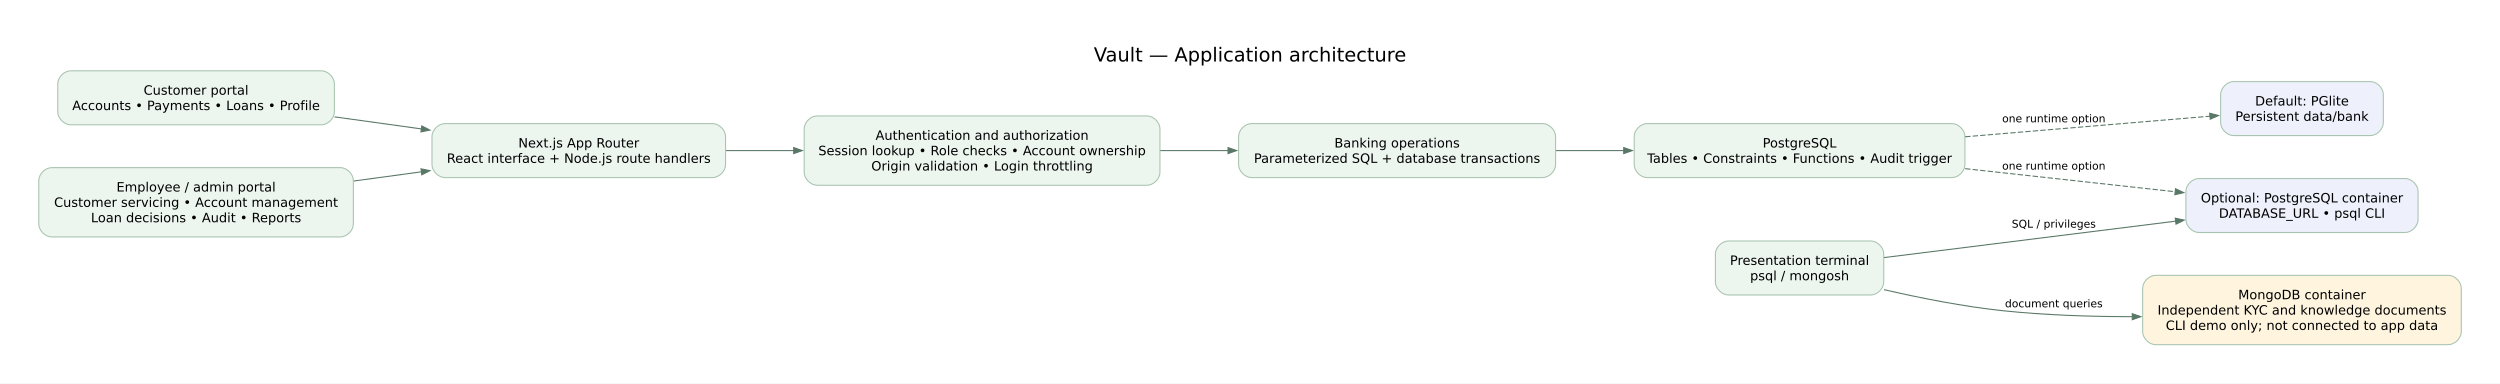
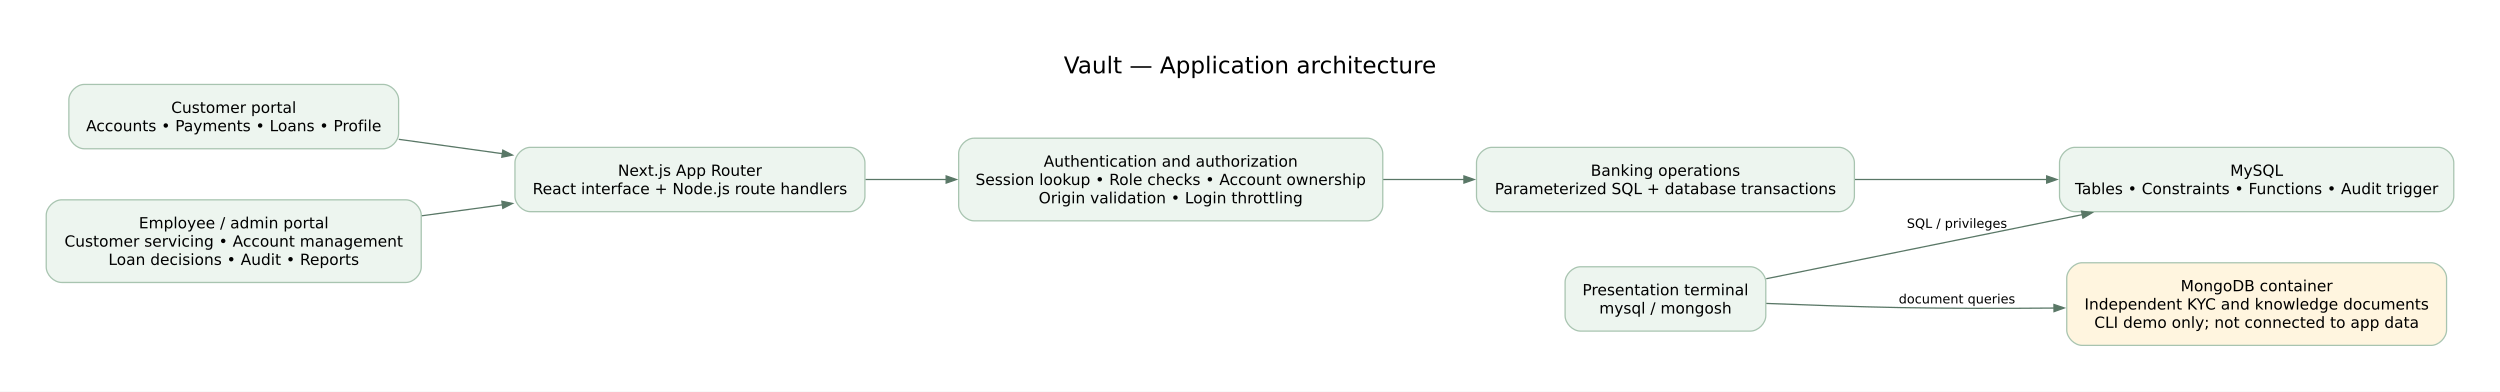
- <svg xmlns="http://www.w3.org/2000/svg" width="2321pt" height="356pt" viewBox="0.00 0.00 2321.00 356.00">
-   <g id="graph0" class="graph" transform="scale(1 1) rotate(0) translate(36 319.98)">
-     <polygon fill="#ffffff" stroke="none" points="-36,36 -36,-319.98 2285.05,-319.98 2285.05,36 -36,36" />
-     <text xml:space="preserve" text-anchor="middle" x="1124.53" y="-262.88" font-family="DejaVu Sans" font-size="18.00">Vault — Application architecture</text>
+ <svg xmlns="http://www.w3.org/2000/svg" width="1947pt" height="305pt" viewBox="0.00 0.00 1947.00 305.00">
+   <g id="graph0" class="graph" transform="scale(1 1) rotate(0) translate(36 268.98)">
+     <polygon fill="#ffffff" stroke="none" points="-36,36 -36,-268.98 1911,-268.98 1911,36 -36,36" />
+     <text xml:space="preserve" text-anchor="middle" x="937.5" y="-211.88" font-family="DejaVu Sans" font-size="18.00">Vault — Application architecture</text>
    <g id="node1" class="node">
-       <path fill="#edf5ef" stroke="#a8c4b0" d="M262.43,-254.23C262.43,-254.23 29.63,-254.23 29.63,-254.23 23.63,-254.23 17.63,-248.23 17.63,-242.23 17.63,-242.23 17.63,-216.12 17.63,-216.12 17.63,-210.12 23.63,-204.12 29.63,-204.12 29.63,-204.12 262.43,-204.12 262.43,-204.12 268.43,-204.12 274.43,-210.12 274.43,-216.12 274.43,-216.12 274.43,-242.23 274.43,-242.23 274.43,-248.23 268.43,-254.23 262.43,-254.23" />
-       <text xml:space="preserve" text-anchor="middle" x="146.03" y="-232.03" font-family="DejaVu Sans" font-size="12.00">Customer portal</text>
-       <text xml:space="preserve" text-anchor="middle" x="146.03" y="-217.78" font-family="DejaVu Sans" font-size="12.00">Accounts • Payments • Loans • Profile</text>
+       <path fill="#edf5ef" stroke="#a8c4b0" d="M262.43,-203.23C262.43,-203.23 29.63,-203.23 29.63,-203.23 23.63,-203.23 17.63,-197.23 17.63,-191.23 17.63,-191.23 17.63,-165.12 17.63,-165.12 17.63,-159.12 23.63,-153.12 29.63,-153.12 29.63,-153.12 262.43,-153.12 262.43,-153.12 268.43,-153.12 274.43,-159.12 274.43,-165.12 274.43,-165.12 274.43,-191.23 274.43,-191.23 274.43,-197.23 268.43,-203.23 262.43,-203.23" />
+       <text xml:space="preserve" text-anchor="middle" x="146.03" y="-181.03" font-family="DejaVu Sans" font-size="12.00">Customer portal</text>
+       <text xml:space="preserve" text-anchor="middle" x="146.03" y="-166.78" font-family="DejaVu Sans" font-size="12.00">Accounts • Payments • Loans • Profile</text>
    </g>
    <g id="node3" class="node">
-       <path fill="#edf5ef" stroke="#a8c4b0" d="M625.6,-205.23C625.6,-205.23 377.05,-205.23 377.05,-205.23 371.05,-205.23 365.05,-199.23 365.05,-193.23 365.05,-193.23 365.05,-167.12 365.05,-167.12 365.05,-161.12 371.05,-155.12 377.05,-155.12 377.05,-155.12 625.6,-155.12 625.6,-155.12 631.6,-155.12 637.6,-161.12 637.6,-167.12 637.6,-167.12 637.6,-193.23 637.6,-193.23 637.6,-199.23 631.6,-205.23 625.6,-205.23" />
-       <text xml:space="preserve" text-anchor="middle" x="501.33" y="-183.03" font-family="DejaVu Sans" font-size="12.00">Next.js App Router</text>
-       <text xml:space="preserve" text-anchor="middle" x="501.33" y="-168.78" font-family="DejaVu Sans" font-size="12.00">React interface + Node.js route handlers</text>
+       <path fill="#edf5ef" stroke="#a8c4b0" d="M625.6,-154.23C625.6,-154.23 377.05,-154.23 377.05,-154.23 371.05,-154.23 365.05,-148.23 365.05,-142.23 365.05,-142.23 365.05,-116.13 365.05,-116.13 365.05,-110.13 371.05,-104.13 377.05,-104.13 377.05,-104.13 625.6,-104.13 625.6,-104.13 631.6,-104.13 637.6,-110.13 637.6,-116.13 637.6,-116.13 637.6,-142.23 637.6,-142.23 637.6,-148.23 631.6,-154.23 625.6,-154.23" />
+       <text xml:space="preserve" text-anchor="middle" x="501.33" y="-132.03" font-family="DejaVu Sans" font-size="12.00">Next.js App Router</text>
+       <text xml:space="preserve" text-anchor="middle" x="501.33" y="-117.78" font-family="DejaVu Sans" font-size="12.00">React interface + Node.js route handlers</text>
    </g>
    <g id="edge1" class="edge">
-       <path fill="none" stroke="#597766" d="M274.57,-211.48C300.74,-207.86 328.47,-204.01 355.2,-200.3" />
-       <polygon fill="#597766" stroke="#597766" points="355.58,-203.08 363.11,-199.2 354.81,-197.53 355.58,-203.08" />
+       <path fill="none" stroke="#597766" d="M274.57,-160.48C300.74,-156.86 328.47,-153.01 355.2,-149.3" />
+       <polygon fill="#597766" stroke="#597766" points="355.58,-152.08 363.11,-148.2 354.81,-146.53 355.58,-152.08" />
    </g>
    <g id="node2" class="node">
-       <path fill="#edf5ef" stroke="#a8c4b0" d="M280.05,-164.35C280.05,-164.35 12,-164.35 12,-164.35 6,-164.35 0,-158.35 0,-152.35 0,-152.35 0,-112 0,-112 0,-106 6,-100 12,-100 12,-100 280.05,-100 280.05,-100 286.05,-100 292.05,-106 292.05,-112 292.05,-112 292.05,-152.35 292.05,-152.35 292.05,-158.35 286.05,-164.35 280.05,-164.35" />
-       <text xml:space="preserve" text-anchor="middle" x="146.03" y="-142.15" font-family="DejaVu Sans" font-size="12.00">Employee / admin portal</text>
-       <text xml:space="preserve" text-anchor="middle" x="146.03" y="-127.9" font-family="DejaVu Sans" font-size="12.00">Customer servicing • Account management</text>
-       <text xml:space="preserve" text-anchor="middle" x="146.03" y="-113.65" font-family="DejaVu Sans" font-size="12.00">Loan decisions • Audit • Reports</text>
+       <path fill="#edf5ef" stroke="#a8c4b0" d="M280.05,-113.35C280.05,-113.35 12,-113.35 12,-113.35 6,-113.35 0,-107.35 0,-101.35 0,-101.35 0,-61 0,-61 0,-55 6,-49 12,-49 12,-49 280.05,-49 280.05,-49 286.05,-49 292.05,-55 292.05,-61 292.05,-61 292.05,-101.35 292.05,-101.35 292.05,-107.35 286.05,-113.35 280.05,-113.35" />
+       <text xml:space="preserve" text-anchor="middle" x="146.03" y="-91.15" font-family="DejaVu Sans" font-size="12.00">Employee / admin portal</text>
+       <text xml:space="preserve" text-anchor="middle" x="146.03" y="-76.9" font-family="DejaVu Sans" font-size="12.00">Customer servicing • Account management</text>
+       <text xml:space="preserve" text-anchor="middle" x="146.03" y="-62.65" font-family="DejaVu Sans" font-size="12.00">Loan decisions • Audit • Reports</text>
    </g>
    <g id="edge2" class="edge">
-       <path fill="none" stroke="#597766" d="M292.51,-151.94C313.3,-154.77 334.69,-157.67 355.47,-160.5" />
-       <polygon fill="#597766" stroke="#597766" points="354.85,-163.24 363.15,-161.54 355.6,-157.69 354.85,-163.24" />
+       <path fill="none" stroke="#597766" d="M292.51,-100.94C313.3,-103.77 334.69,-106.67 355.47,-109.5" />
+       <polygon fill="#597766" stroke="#597766" points="354.85,-112.24 363.15,-110.54 355.6,-106.69 354.85,-112.24" />
    </g>
    <g id="node4" class="node">
-       <path fill="#edf5ef" stroke="#a8c4b0" d="M1028.9,-212.35C1028.9,-212.35 722.6,-212.35 722.6,-212.35 716.6,-212.35 710.6,-206.35 710.6,-200.35 710.6,-200.35 710.6,-160 710.6,-160 710.6,-154 716.6,-148 722.6,-148 722.6,-148 1028.9,-148 1028.9,-148 1034.9,-148 1040.9,-154 1040.9,-160 1040.9,-160 1040.9,-200.35 1040.9,-200.35 1040.9,-206.35 1034.9,-212.35 1028.9,-212.35" />
-       <text xml:space="preserve" text-anchor="middle" x="875.75" y="-190.15" font-family="DejaVu Sans" font-size="12.00">Authentication and authorization</text>
-       <text xml:space="preserve" text-anchor="middle" x="875.75" y="-175.9" font-family="DejaVu Sans" font-size="12.00">Session lookup • Role checks • Account ownership</text>
-       <text xml:space="preserve" text-anchor="middle" x="875.75" y="-161.65" font-family="DejaVu Sans" font-size="12.00">Origin validation • Login throttling</text>
+       <path fill="#edf5ef" stroke="#a8c4b0" d="M1028.9,-161.35C1028.9,-161.35 722.6,-161.35 722.6,-161.35 716.6,-161.35 710.6,-155.35 710.6,-149.35 710.6,-149.35 710.6,-109 710.6,-109 710.6,-103 716.6,-97 722.6,-97 722.6,-97 1028.9,-97 1028.9,-97 1034.9,-97 1040.9,-103 1040.9,-109 1040.9,-109 1040.9,-149.35 1040.9,-149.35 1040.9,-155.35 1034.9,-161.35 1028.9,-161.35" />
+       <text xml:space="preserve" text-anchor="middle" x="875.75" y="-139.15" font-family="DejaVu Sans" font-size="12.00">Authentication and authorization</text>
+       <text xml:space="preserve" text-anchor="middle" x="875.75" y="-124.9" font-family="DejaVu Sans" font-size="12.00">Session lookup • Role checks • Account ownership</text>
+       <text xml:space="preserve" text-anchor="middle" x="875.75" y="-110.65" font-family="DejaVu Sans" font-size="12.00">Origin validation • Login throttling</text>
    </g>
    <g id="edge3" class="edge">
-       <path fill="none" stroke="#597766" d="M638.1,-180.18C658.56,-180.18 679.9,-180.18 701.03,-180.18" />
-       <polygon fill="#597766" stroke="#597766" points="700.87,-182.98 708.87,-180.18 700.87,-177.38 700.87,-182.98" />
+       <path fill="none" stroke="#597766" d="M638.1,-129.18C658.56,-129.18 679.9,-129.18 701.03,-129.18" />
+       <polygon fill="#597766" stroke="#597766" points="700.87,-131.98 708.87,-129.18 700.87,-126.38 700.87,-131.98" />
    </g>
    <g id="node5" class="node">
-       <path fill="#edf5ef" stroke="#a8c4b0" d="M1396.2,-205.23C1396.2,-205.23 1125.9,-205.23 1125.9,-205.23 1119.9,-205.23 1113.9,-199.23 1113.9,-193.23 1113.9,-193.23 1113.9,-167.12 1113.9,-167.12 1113.9,-161.12 1119.9,-155.12 1125.9,-155.12 1125.9,-155.12 1396.2,-155.12 1396.2,-155.12 1402.2,-155.12 1408.2,-161.12 1408.2,-167.12 1408.2,-167.12 1408.2,-193.23 1408.2,-193.23 1408.2,-199.23 1402.2,-205.23 1396.2,-205.23" />
-       <text xml:space="preserve" text-anchor="middle" x="1261.05" y="-183.03" font-family="DejaVu Sans" font-size="12.00">Banking operations</text>
-       <text xml:space="preserve" text-anchor="middle" x="1261.05" y="-168.78" font-family="DejaVu Sans" font-size="12.00">Parameterized SQL + database transactions</text>
+       <path fill="#edf5ef" stroke="#a8c4b0" d="M1396.2,-154.23C1396.2,-154.23 1125.9,-154.23 1125.9,-154.23 1119.9,-154.23 1113.9,-148.23 1113.9,-142.23 1113.9,-142.23 1113.9,-116.13 1113.9,-116.13 1113.9,-110.13 1119.9,-104.13 1125.9,-104.13 1125.9,-104.13 1396.2,-104.13 1396.2,-104.13 1402.2,-104.13 1408.2,-110.13 1408.2,-116.13 1408.2,-116.13 1408.2,-142.23 1408.2,-142.23 1408.2,-148.23 1402.2,-154.23 1396.2,-154.23" />
+       <text xml:space="preserve" text-anchor="middle" x="1261.05" y="-132.03" font-family="DejaVu Sans" font-size="12.00">Banking operations</text>
+       <text xml:space="preserve" text-anchor="middle" x="1261.05" y="-117.78" font-family="DejaVu Sans" font-size="12.00">Parameterized SQL + database transactions</text>
    </g>
    <g id="edge4" class="edge">
-       <path fill="none" stroke="#597766" d="M1041.25,-180.18C1062.12,-180.18 1083.42,-180.18 1104.14,-180.18" />
-       <polygon fill="#597766" stroke="#597766" points="1104.11,-182.98 1112.11,-180.18 1104.11,-177.38 1104.11,-182.98" />
+       <path fill="none" stroke="#597766" d="M1041.25,-129.18C1062.12,-129.18 1083.42,-129.18 1104.14,-129.18" />
+       <polygon fill="#597766" stroke="#597766" points="1104.11,-131.98 1112.11,-129.18 1104.11,-126.38 1104.11,-131.98" />
    </g>
    <g id="node6" class="node">
-       <path fill="#edf5ef" stroke="#a8c4b0" d="M1776.25,-205.23C1776.25,-205.23 1493.2,-205.23 1493.2,-205.23 1487.2,-205.23 1481.2,-199.23 1481.2,-193.23 1481.2,-193.23 1481.2,-167.12 1481.2,-167.12 1481.2,-161.12 1487.2,-155.12 1493.2,-155.12 1493.2,-155.12 1776.25,-155.12 1776.25,-155.12 1782.25,-155.12 1788.25,-161.12 1788.25,-167.12 1788.25,-167.12 1788.25,-193.23 1788.25,-193.23 1788.25,-199.23 1782.25,-205.23 1776.25,-205.23" />
-       <text xml:space="preserve" text-anchor="middle" x="1634.73" y="-183.03" font-family="DejaVu Sans" font-size="12.00">PostgreSQL</text>
-       <text xml:space="preserve" text-anchor="middle" x="1634.73" y="-168.78" font-family="DejaVu Sans" font-size="12.00">Tables • Constraints • Functions • Audit trigger</text>
+       <path fill="#edf5ef" stroke="#a8c4b0" d="M1863,-154.23C1863,-154.23 1579.95,-154.23 1579.95,-154.23 1573.95,-154.23 1567.95,-148.23 1567.95,-142.23 1567.95,-142.23 1567.95,-116.13 1567.95,-116.13 1567.95,-110.13 1573.95,-104.13 1579.95,-104.13 1579.95,-104.13 1863,-104.13 1863,-104.13 1869,-104.13 1875,-110.13 1875,-116.13 1875,-116.13 1875,-142.23 1875,-142.23 1875,-148.23 1869,-154.23 1863,-154.23" />
+       <text xml:space="preserve" text-anchor="middle" x="1721.48" y="-132.03" font-family="DejaVu Sans" font-size="12.00">MySQL</text>
+       <text xml:space="preserve" text-anchor="middle" x="1721.48" y="-117.78" font-family="DejaVu Sans" font-size="12.00">Tables • Constraints • Functions • Audit trigger</text>
    </g>
    <g id="edge5" class="edge">
-       <path fill="none" stroke="#597766" d="M1408.68,-180.18C1429.37,-180.18 1450.74,-180.18 1471.7,-180.18" />
-       <polygon fill="#597766" stroke="#597766" points="1471.46,-182.98 1479.46,-180.18 1471.46,-177.38 1471.46,-182.98" />
+       <path fill="none" stroke="#597766" d="M1408.67,-129.18C1456.29,-129.18 1509.41,-129.18 1558.1,-129.18" />
+       <polygon fill="#597766" stroke="#597766" points="1557.95,-131.98 1565.95,-129.18 1557.95,-126.38 1557.95,-131.98" />
    </g>
    <g id="node7" class="node">
-       <path fill="#eef1fb" stroke="#a8c4b0" d="M2164.68,-244.23C2164.68,-244.23 2037.63,-244.23 2037.63,-244.23 2031.63,-244.23 2025.63,-238.23 2025.63,-232.23 2025.63,-232.23 2025.63,-206.12 2025.63,-206.12 2025.63,-200.12 2031.63,-194.12 2037.63,-194.12 2037.63,-194.12 2164.68,-194.12 2164.68,-194.12 2170.68,-194.12 2176.68,-200.12 2176.68,-206.12 2176.68,-206.12 2176.68,-232.23 2176.68,-232.23 2176.68,-238.23 2170.68,-244.23 2164.68,-244.23" />
-       <text xml:space="preserve" text-anchor="middle" x="2101.15" y="-222.03" font-family="DejaVu Sans" font-size="12.00">Default: PGlite</text>
-       <text xml:space="preserve" text-anchor="middle" x="2101.15" y="-207.78" font-family="DejaVu Sans" font-size="12.00">Persistent data/bank</text>
+       <path fill="#fff5df" stroke="#a8c4b0" d="M1857.38,-64.35C1857.38,-64.35 1585.58,-64.35 1585.58,-64.35 1579.58,-64.35 1573.58,-58.35 1573.58,-52.35 1573.58,-52.35 1573.58,-12 1573.58,-12 1573.58,-6 1579.58,0 1585.58,0 1585.58,0 1857.38,0 1857.38,0 1863.38,0 1869.38,-6 1869.38,-12 1869.38,-12 1869.38,-52.35 1869.38,-52.35 1869.38,-58.35 1863.38,-64.35 1857.38,-64.35" />
+       <text xml:space="preserve" text-anchor="middle" x="1721.48" y="-42.15" font-family="DejaVu Sans" font-size="12.00">MongoDB container</text>
+       <text xml:space="preserve" text-anchor="middle" x="1721.48" y="-27.9" font-family="DejaVu Sans" font-size="12.00">Independent KYC and knowledge documents</text>
+       <text xml:space="preserve" text-anchor="middle" x="1721.48" y="-13.65" font-family="DejaVu Sans" font-size="12.00">CLI demo only; not connected to app data</text>
+     </g>
+     <g id="node8" class="node">
+       <path fill="#edf5ef" stroke="#a8c4b0" d="M1327.2,-61.22C1327.2,-61.22 1194.9,-61.22 1194.9,-61.22 1188.9,-61.22 1182.9,-55.22 1182.9,-49.22 1182.9,-49.22 1182.9,-23.12 1182.9,-23.12 1182.9,-17.12 1188.9,-11.12 1194.9,-11.12 1194.9,-11.12 1327.2,-11.12 1327.2,-11.12 1333.2,-11.12 1339.2,-17.12 1339.2,-23.12 1339.2,-23.12 1339.2,-49.22 1339.2,-49.22 1339.2,-55.22 1333.2,-61.22 1327.2,-61.22" />
+       <text xml:space="preserve" text-anchor="middle" x="1261.05" y="-39.02" font-family="DejaVu Sans" font-size="12.00">Presentation terminal</text>
+       <text xml:space="preserve" text-anchor="middle" x="1261.05" y="-24.77" font-family="DejaVu Sans" font-size="12.00">mysql / mongosh</text>
    </g>
    <g id="edge6" class="edge">
-       <path fill="none" stroke="#597766" stroke-dasharray="5,2" d="M1788.44,-193C1864.16,-199.36 1952.71,-206.79 2016.04,-212.11" />
-       <polygon fill="#597766" stroke="#597766" points="2015.48,-214.87 2023.68,-212.75 2015.95,-209.29 2015.48,-214.87" />
-       <text xml:space="preserve" text-anchor="middle" x="1870.75" y="-206.42" font-family="DejaVu Sans" font-size="10.00">one runtime option</text>
-     </g>
-     <g id="node8" class="node">
-       <path fill="#eef1fb" stroke="#a8c4b0" d="M2196.93,-154.23C2196.93,-154.23 2005.38,-154.23 2005.38,-154.23 1999.38,-154.23 1993.38,-148.23 1993.38,-142.23 1993.38,-142.23 1993.38,-116.13 1993.38,-116.13 1993.38,-110.13 1999.38,-104.13 2005.38,-104.13 2005.38,-104.13 2196.93,-104.13 2196.93,-104.13 2202.93,-104.13 2208.93,-110.13 2208.93,-116.13 2208.93,-116.13 2208.93,-142.23 2208.93,-142.23 2208.93,-148.23 2202.93,-154.23 2196.93,-154.23" />
-       <text xml:space="preserve" text-anchor="middle" x="2101.15" y="-132.03" font-family="DejaVu Sans" font-size="12.00">Optional: PostgreSQL container</text>
-       <text xml:space="preserve" text-anchor="middle" x="2101.15" y="-117.78" font-family="DejaVu Sans" font-size="12.00">DATABASE_URL • psql CLI</text>
+       <path fill="none" stroke="#597766" d="M1339.56,-51.9C1406.79,-65.54 1505.64,-85.59 1585.79,-101.85" />
+       <polygon fill="#597766" stroke="#597766" points="1585.09,-104.57 1593.49,-103.41 1586.2,-99.08 1585.09,-104.57" />
+       <text xml:space="preserve" text-anchor="middle" x="1488.08" y="-91.49" font-family="DejaVu Sans" font-size="10.00">SQL / privileges</text>
    </g>
    <g id="edge7" class="edge">
-       <path fill="none" stroke="#597766" stroke-dasharray="5,2" d="M1788.44,-163.41C1851.93,-156.43 1924.44,-148.47 1983.54,-141.98" />
-       <polygon fill="#597766" stroke="#597766" points="1983.75,-144.77 1991.4,-141.12 1983.14,-139.21 1983.75,-144.77" />
-       <text xml:space="preserve" text-anchor="middle" x="1870.75" y="-162.49" font-family="DejaVu Sans" font-size="10.00">one runtime option</text>
-     </g>
-     <g id="node9" class="node">
-       <path fill="#fff5df" stroke="#a8c4b0" d="M2237.05,-64.35C2237.05,-64.35 1965.25,-64.35 1965.25,-64.35 1959.25,-64.35 1953.25,-58.35 1953.25,-52.35 1953.25,-52.35 1953.25,-12 1953.25,-12 1953.25,-6 1959.25,0 1965.25,0 1965.25,0 2237.05,0 2237.05,0 2243.05,0 2249.05,-6 2249.05,-12 2249.05,-12 2249.05,-52.35 2249.05,-52.35 2249.05,-58.35 2243.05,-64.35 2237.05,-64.35" />
-       <text xml:space="preserve" text-anchor="middle" x="2101.15" y="-42.15" font-family="DejaVu Sans" font-size="12.00">MongoDB container</text>
-       <text xml:space="preserve" text-anchor="middle" x="2101.15" y="-27.9" font-family="DejaVu Sans" font-size="12.00">Independent KYC and knowledge documents</text>
-       <text xml:space="preserve" text-anchor="middle" x="2101.15" y="-13.65" font-family="DejaVu Sans" font-size="12.00">CLI demo only; not connected to app data</text>
-     </g>
-     <g id="node10" class="node">
-       <path fill="#edf5ef" stroke="#a8c4b0" d="M1700.88,-96.23C1700.88,-96.23 1568.58,-96.23 1568.58,-96.23 1562.58,-96.23 1556.58,-90.23 1556.58,-84.23 1556.58,-84.23 1556.58,-58.13 1556.58,-58.13 1556.58,-52.13 1562.58,-46.13 1568.58,-46.13 1568.58,-46.13 1700.88,-46.13 1700.88,-46.13 1706.88,-46.13 1712.88,-52.13 1712.88,-58.13 1712.88,-58.13 1712.88,-84.23 1712.88,-84.23 1712.88,-90.23 1706.88,-96.23 1700.88,-96.23" />
-       <text xml:space="preserve" text-anchor="middle" x="1634.73" y="-74.03" font-family="DejaVu Sans" font-size="12.00">Presentation terminal</text>
-       <text xml:space="preserve" text-anchor="middle" x="1634.73" y="-59.78" font-family="DejaVu Sans" font-size="12.00">psql / mongosh</text>
-     </g>
-     <g id="edge8" class="edge">
-       <path fill="none" stroke="#597766" d="M1713.2,-80.85C1787.08,-90.08 1899.31,-104.09 1983.91,-114.66" />
-       <polygon fill="#597766" stroke="#597766" points="1983.52,-117.43 1991.8,-115.64 1984.21,-111.87 1983.52,-117.43" />
-       <text xml:space="preserve" text-anchor="middle" x="1870.75" y="-108.62" font-family="DejaVu Sans" font-size="10.00">SQL / privileges</text>
-     </g>
-     <g id="edge9" class="edge">
-       <path fill="none" stroke="#597766" d="M1713.11,-51.07C1746.97,-43.26 1787.32,-35.28 1824.25,-31.43 1862.84,-27.4 1904.64,-26 1943.74,-25.96" />
-       <polygon fill="#597766" stroke="#597766" points="1943.57,-28.76 1951.58,-25.98 1943.58,-23.16 1943.57,-28.76" />
-       <text xml:space="preserve" text-anchor="middle" x="1870.75" y="-34.68" font-family="DejaVu Sans" font-size="10.00">document queries</text>
+       <path fill="none" stroke="#597766" d="M1339.59,-32.67C1371.92,-31.37 1409.87,-30.06 1444.2,-29.42 1482.94,-28.71 1524.74,-28.72 1563.8,-29.07" />
+       <polygon fill="#597766" stroke="#597766" points="1563.61,-31.86 1571.63,-29.14 1563.66,-26.26 1563.61,-31.86" />
+       <text xml:space="preserve" text-anchor="middle" x="1488.08" y="-32.67" font-family="DejaVu Sans" font-size="10.00">document queries</text>
    </g>
  </g>
</svg>
